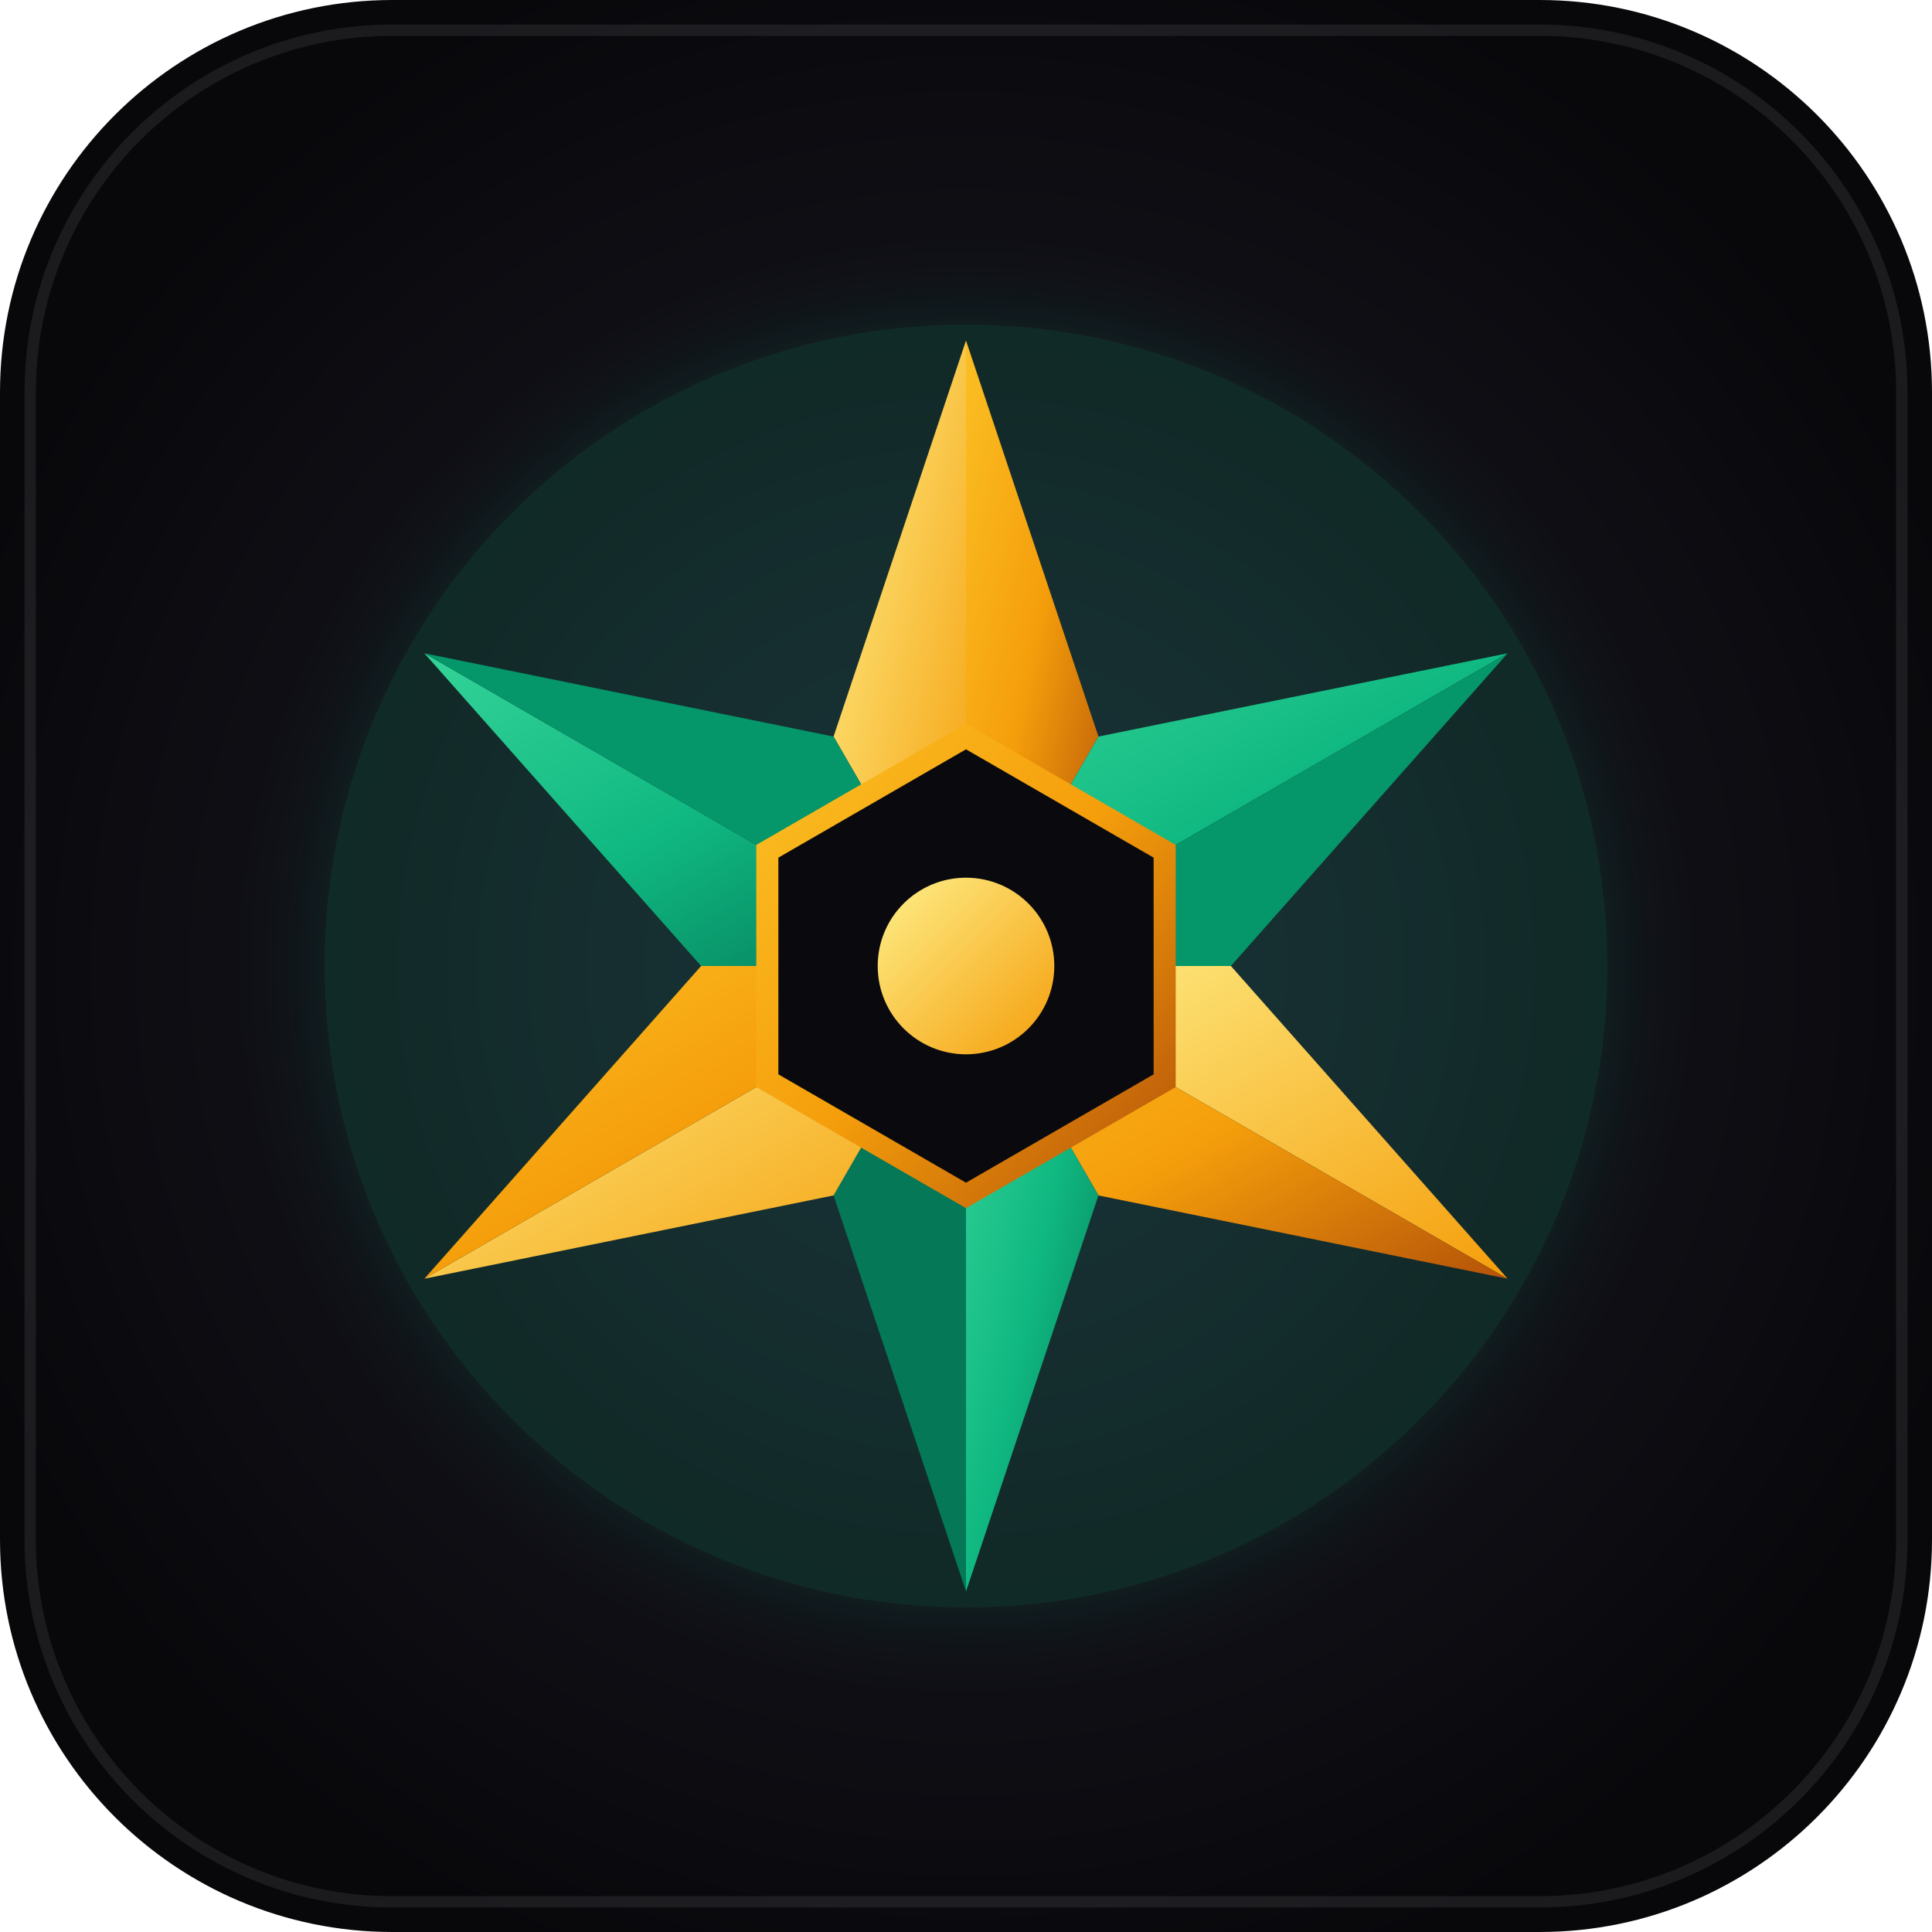
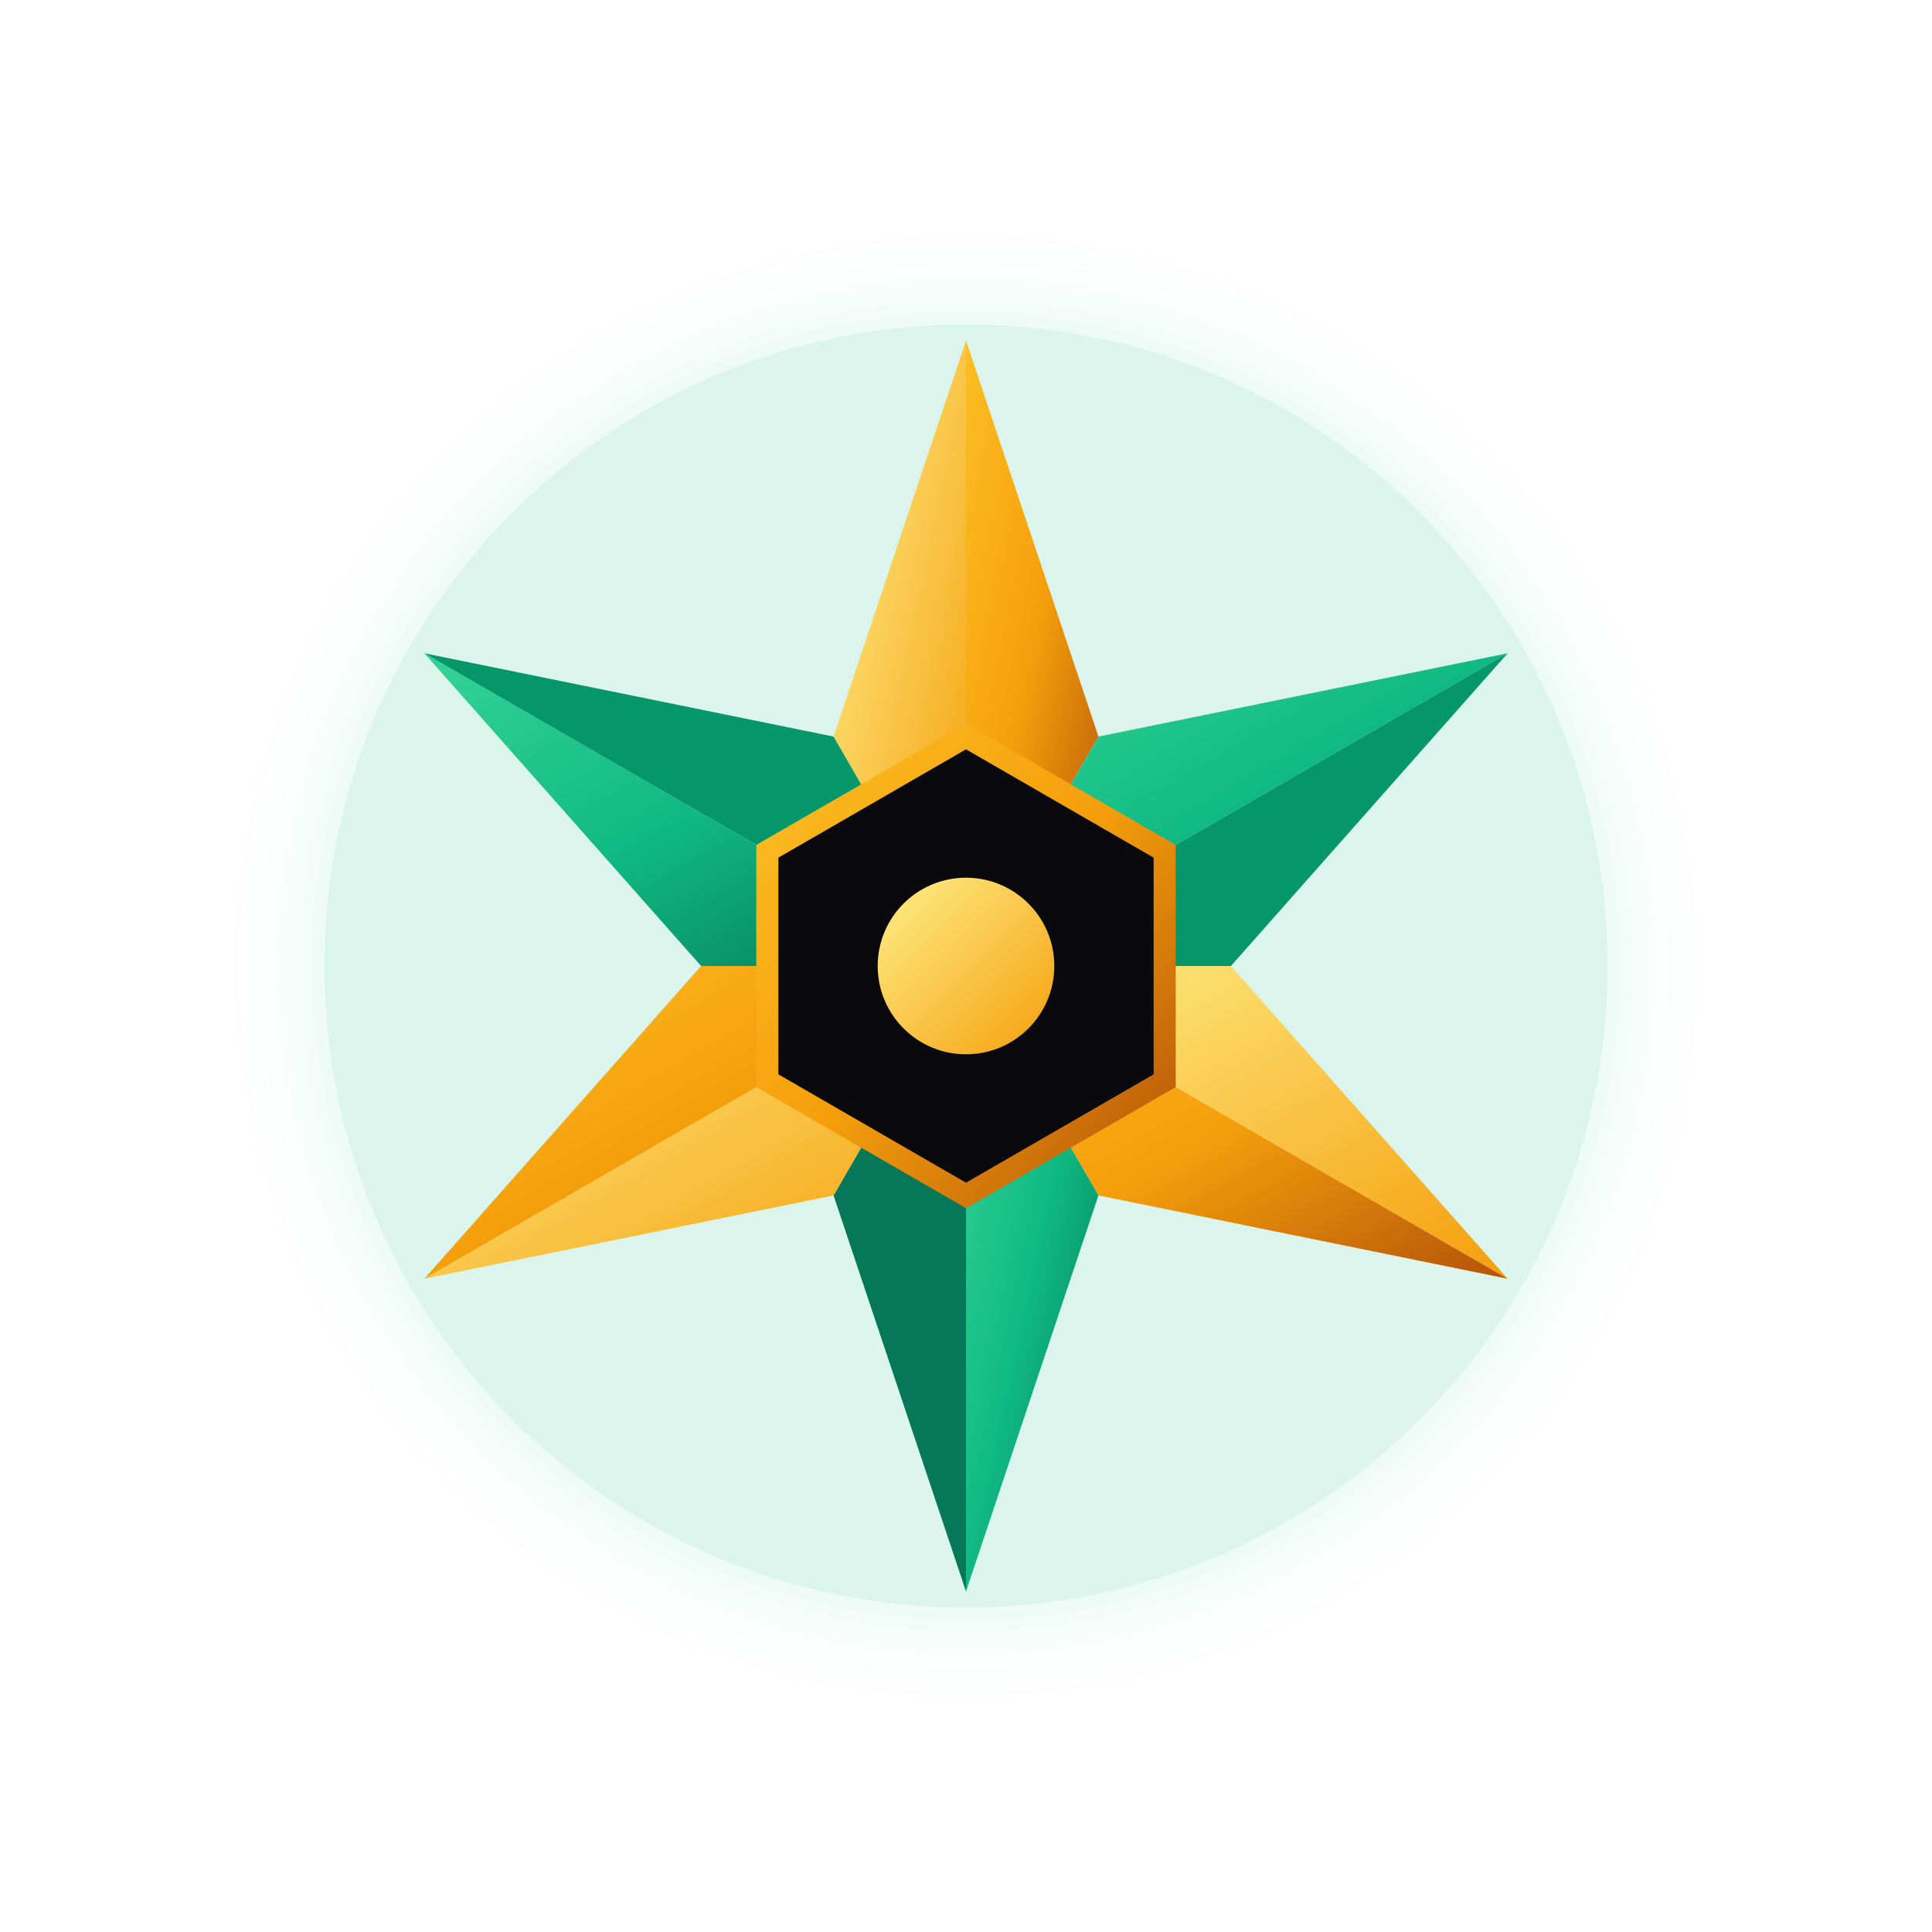
<svg xmlns="http://www.w3.org/2000/svg" viewBox="0 0 512 512" width="100%" height="100%">
  <defs>
    <radialGradient id="bgGrad" cx="50%" cy="50%" r="55%">
      <stop offset="0%" stop-color="#1e1b2e" />
      <stop offset="60%" stop-color="#111017" />
      <stop offset="100%" stop-color="#08080b" />
    </radialGradient>
    <linearGradient id="goldGrad" x1="0%" y1="0%" x2="100%" y2="100%">
      <stop offset="0%" stop-color="#fbbf24" />
      <stop offset="50%" stop-color="#f59e0b" />
      <stop offset="100%" stop-color="#b45309" />
    </linearGradient>
    <linearGradient id="goldLightGrad" x1="0%" y1="0%" x2="100%" y2="100%">
      <stop offset="0%" stop-color="#fef08a" />
      <stop offset="100%" stop-color="#f59e0b" />
    </linearGradient>
    <linearGradient id="greenGrad" x1="0%" y1="0%" x2="100%" y2="100%">
      <stop offset="0%" stop-color="#34d399" />
      <stop offset="50%" stop-color="#10b981" />
      <stop offset="100%" stop-color="#047857" />
    </linearGradient>
    <filter id="glow" x="-20%" y="-20%" width="140%" height="140%">
      <feGaussianBlur stdDeviation="12" result="blur" />
      <feComposite in="SourceGraphic" in2="blur" operator="over" />
    </filter>
  </defs>
-   <rect width="512" height="512" rx="104" fill="url(#bgGrad)" />
-   <rect width="496" height="496" x="8" y="8" rx="96" fill="none" stroke="rgba(255, 255, 255, 0.08)" stroke-width="3" />
  <circle cx="256" cy="256" r="170" fill="#10b981" opacity="0.15" filter="url(#glow)" />
  <g transform="translate(256, 256) scale(1.95)">
    <polygon points="0,0 0,-85 -18,-31.18" fill="url(#goldLightGrad)" />
    <polygon points="0,0 0,-85 18,-31.18" fill="url(#goldGrad)" />
    <polygon points="0,0 73.61,-42.5 18,-31.18" fill="url(#greenGrad)" />
    <polygon points="0,0 73.61,-42.5 36,0" fill="#059669" />
    <polygon points="0,0 73.61,42.5 36,0" fill="url(#goldLightGrad)" />
    <polygon points="0,0 73.61,42.5 18,31.18" fill="url(#goldGrad)" />
    <polygon points="0,0 0,85 18,31.18" fill="url(#greenGrad)" />
    <polygon points="0,0 0,85 -18,31.18" fill="#047857" />
    <polygon points="0,0 -73.61,42.5 -18,31.18" fill="url(#goldLightGrad)" />
    <polygon points="0,0 -73.61,42.5 -36,0" fill="url(#goldGrad)" />
    <polygon points="0,0 -73.61,-42.5 -36,0" fill="url(#greenGrad)" />
    <polygon points="0,0 -73.61,-42.5 -18,-31.18" fill="#059669" />
    <polygon points="0,-31.18 27,-15.59 27,15.59 0,31.18 -27,15.59 -27,-15.59" fill="#0a0a0e" stroke="url(#goldGrad)" stroke-width="3" />
    <circle cx="0" cy="0" r="12" fill="url(#goldLightGrad)" />
  </g>
</svg>
